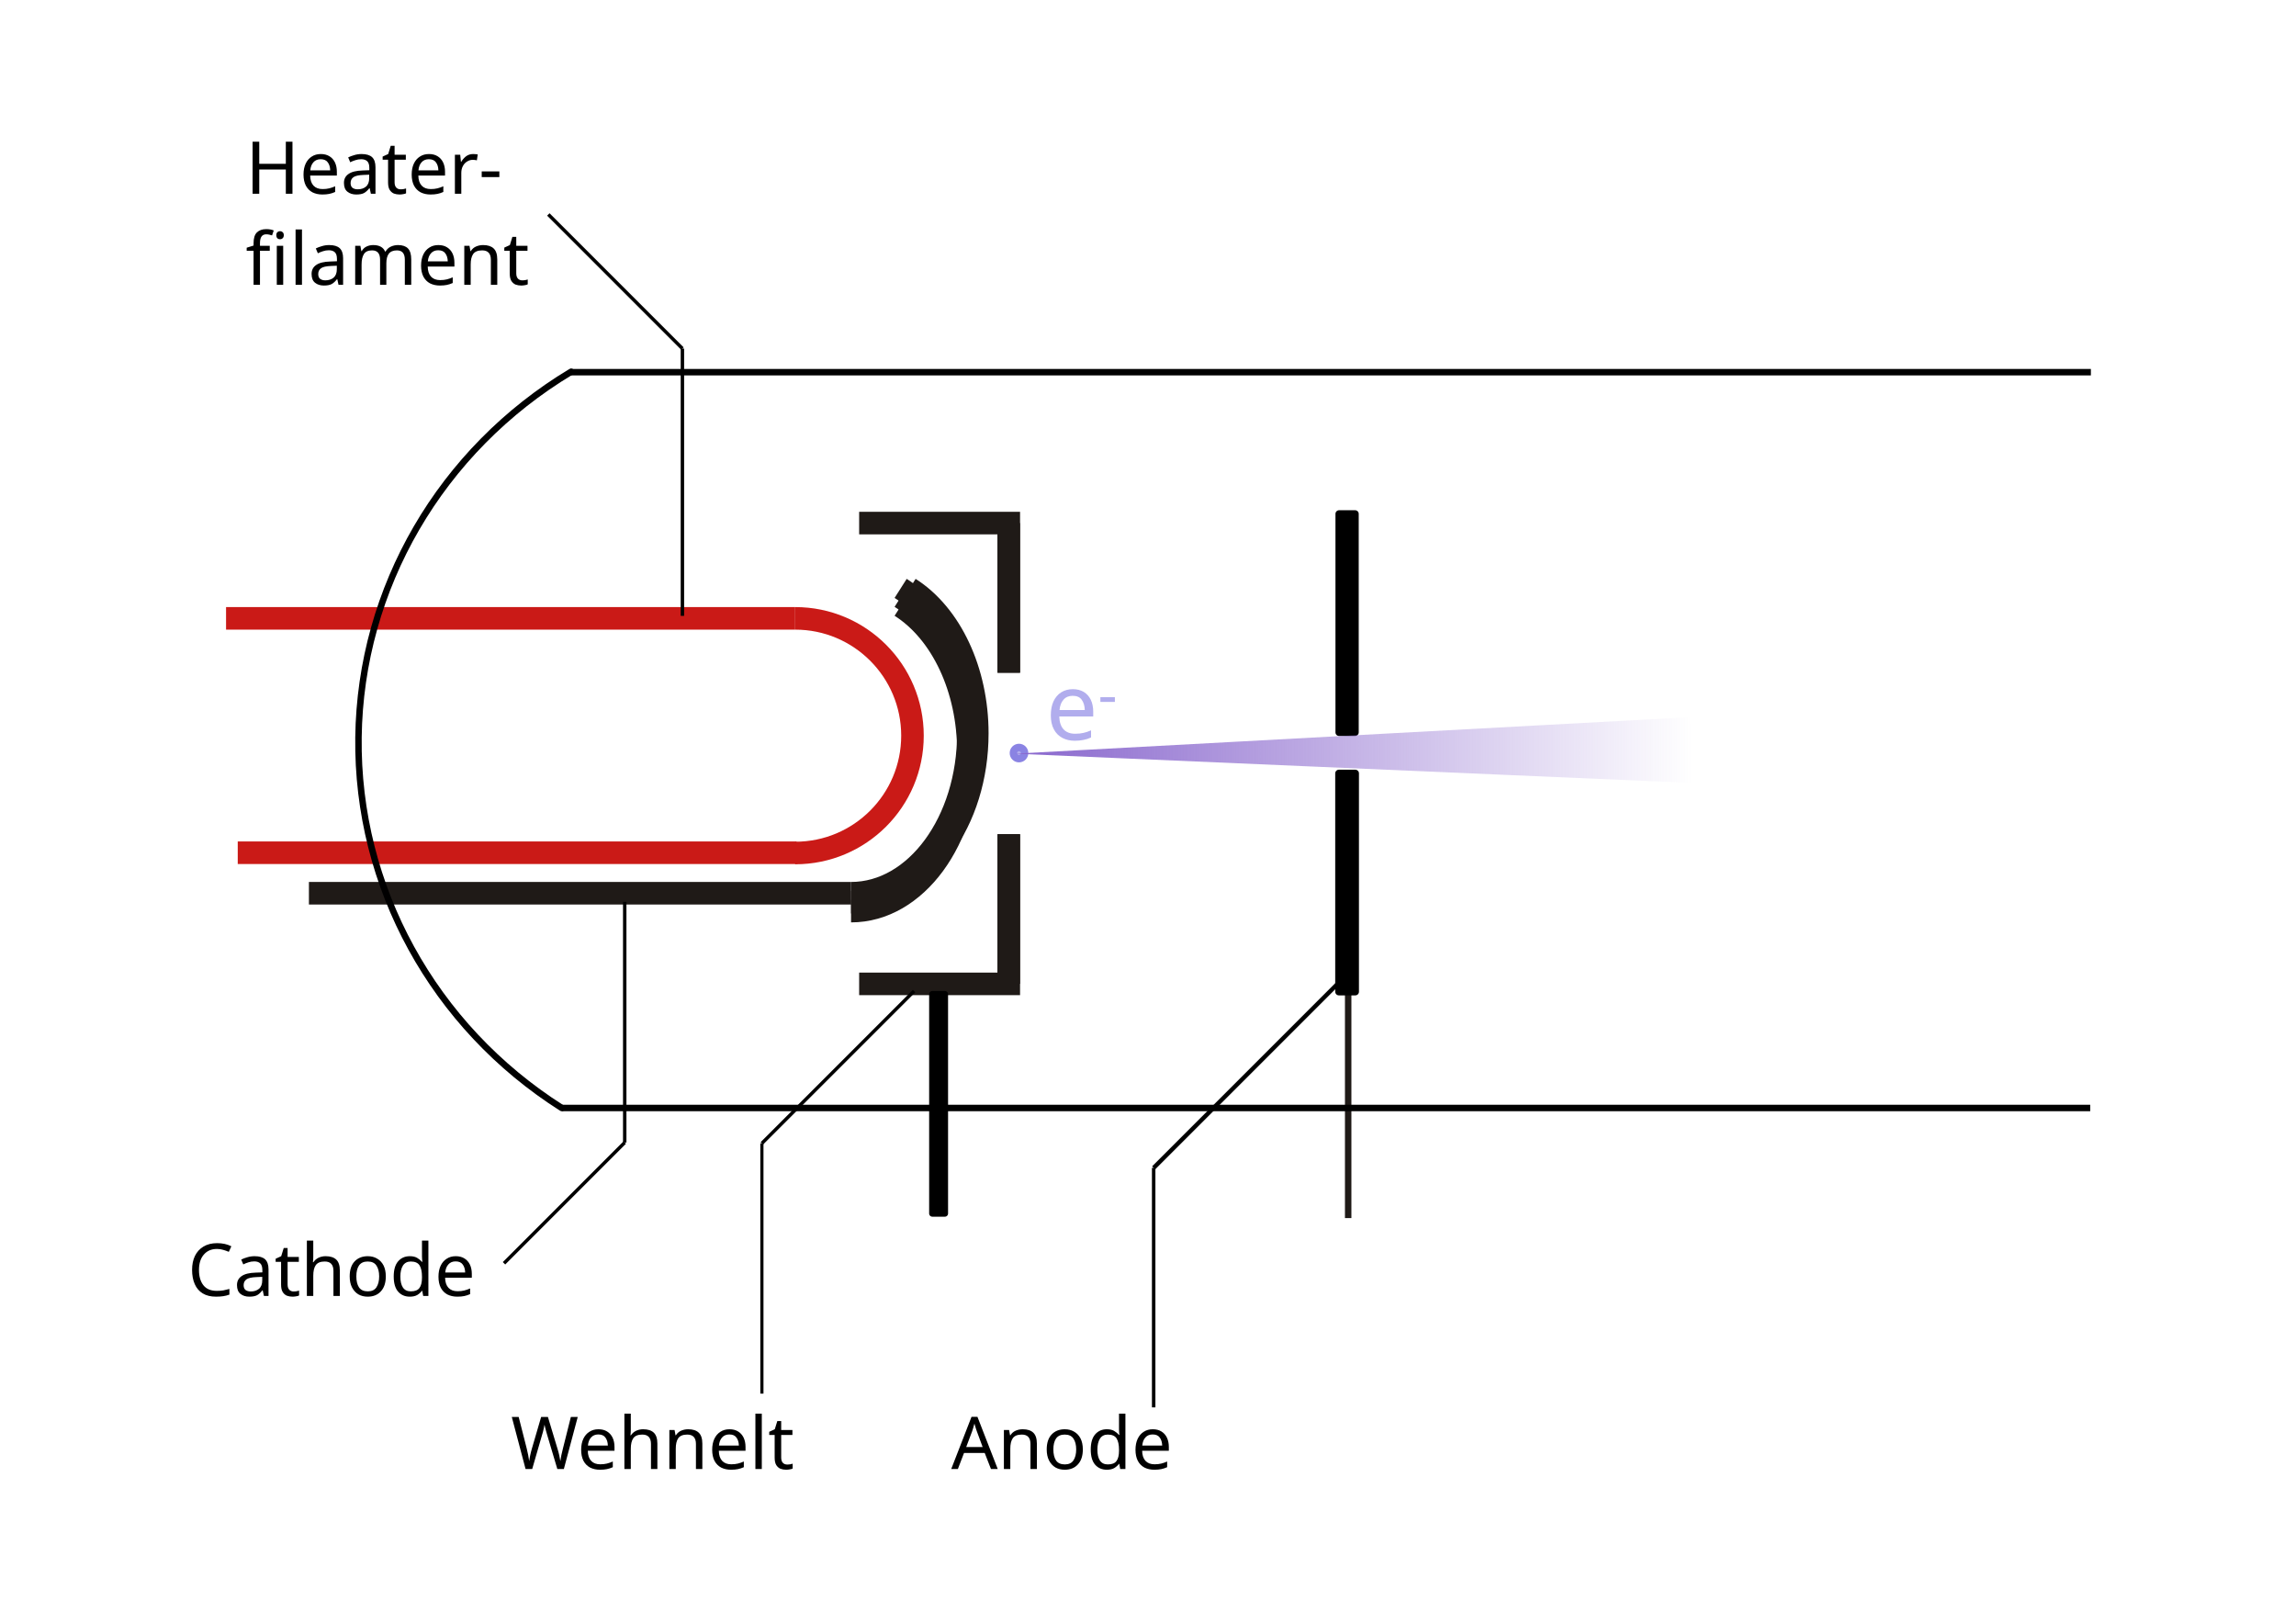
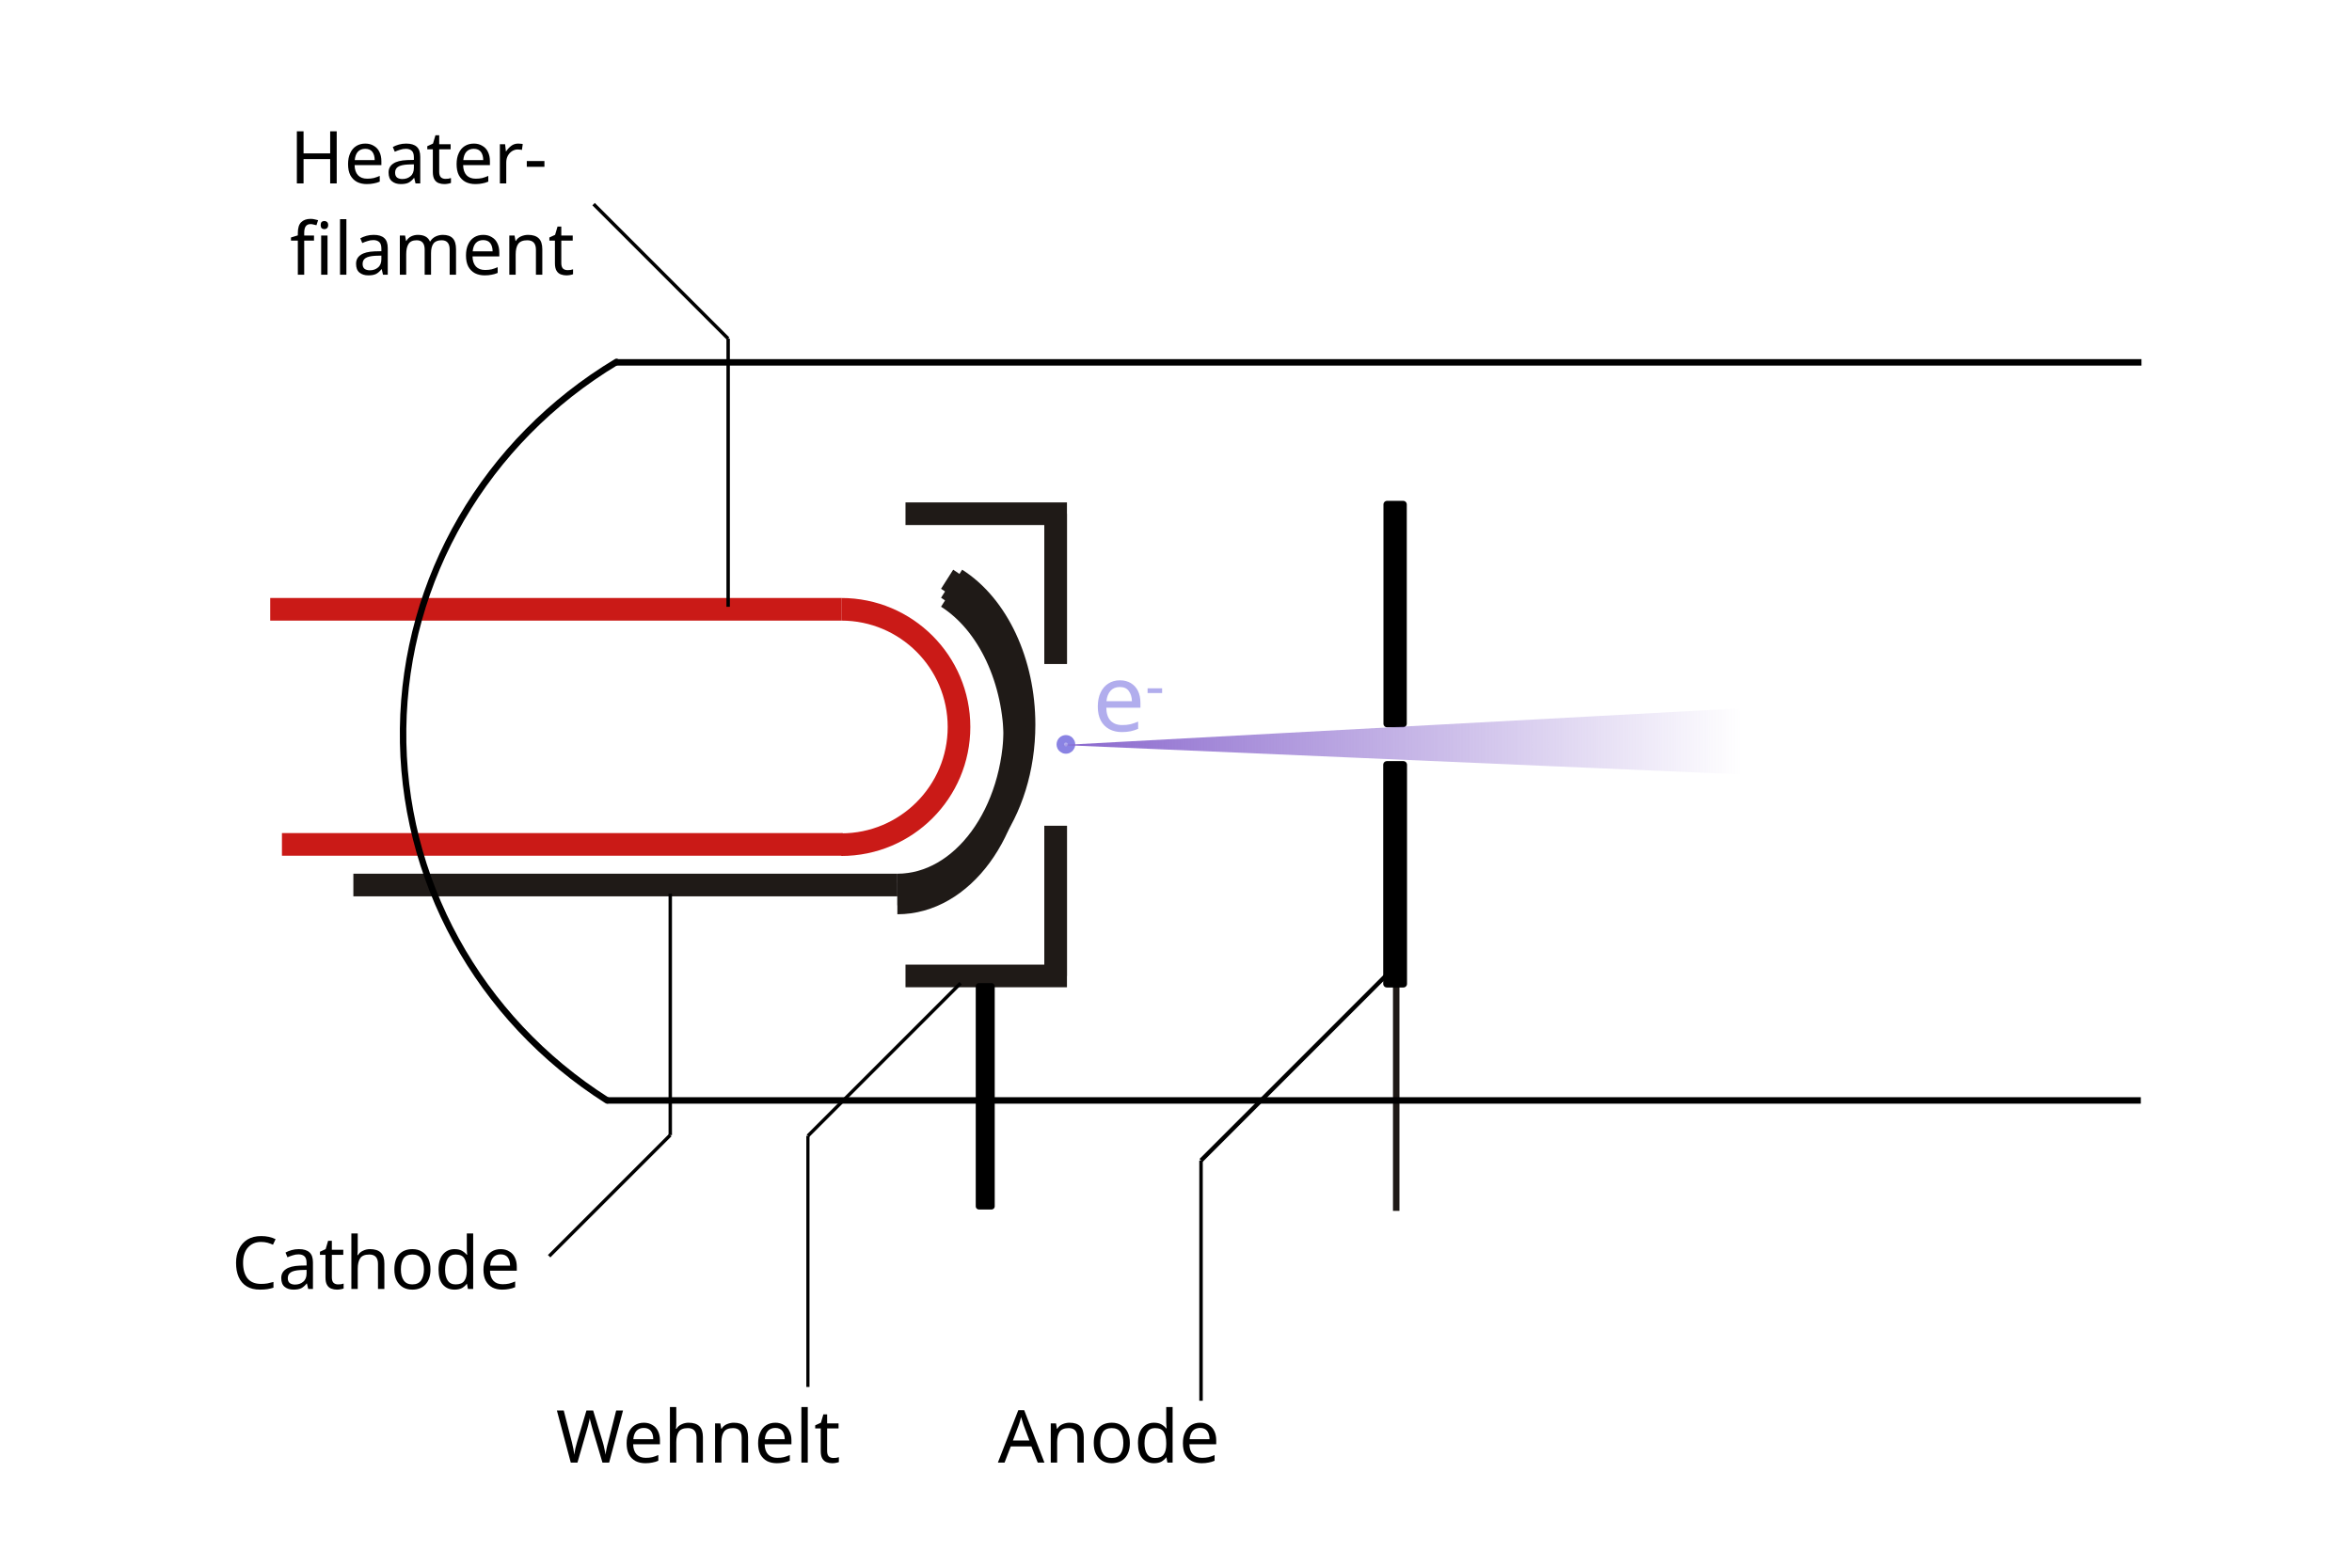
- <svg xmlns="http://www.w3.org/2000/svg" xmlns:xlink="http://www.w3.org/1999/xlink" width="297mm" height="210mm" viewBox="0 0 297 210" version="1.1" id="svg8">
+ <svg xmlns="http://www.w3.org/2000/svg" xmlns:xlink="http://www.w3.org/1999/xlink" width="225mm" height="150mm" viewBox="0 0 225 150" version="1.1" id="svg8">
  <defs id="defs2">
    <linearGradient id="linearGradient6136">
      <stop id="stop6140" offset="0" style="stop-color:#8967cd;stop-opacity:1;" />
      <stop id="stop6142" offset="1" style="stop-color:#8967cd;stop-opacity:0;" />
    </linearGradient>
    <radialGradient xlink:href="#linearGradient6136" id="radialGradient6138" cx="544.087" cy="322.556" fx="544.087" fy="322.556" r="173.013" gradientTransform="matrix(1,0,0,1.152209,0,-49.096)" gradientUnits="userSpaceOnUse" />
    <radialGradient xlink:href="#linearGradient6136" id="radialGradient6170" gradientUnits="userSpaceOnUse" gradientTransform="matrix(1,0,0,1.152209,0,-49.096)" cx="544.087" cy="322.556" fx="544.087" fy="322.556" r="173.013" />
    <radialGradient xlink:href="#linearGradient6136" id="radialGradient6172" gradientUnits="userSpaceOnUse" gradientTransform="matrix(1,0,0,1.152209,0,-49.096)" cx="544.087" cy="322.556" fx="544.087" fy="322.556" r="173.013" />
    <radialGradient xlink:href="#linearGradient6136" id="radialGradient6174" gradientUnits="userSpaceOnUse" gradientTransform="matrix(1,0,0,1.152209,0,-49.096)" cx="544.087" cy="322.556" fx="544.087" fy="322.556" r="173.013" />
    <radialGradient xlink:href="#linearGradient6136" id="radialGradient6176" gradientUnits="userSpaceOnUse" gradientTransform="matrix(1,0,0,1.152209,0,-49.096)" cx="544.087" cy="322.556" fx="544.087" fy="322.556" r="173.013" />
    <radialGradient xlink:href="#linearGradient6136" id="radialGradient6178" gradientUnits="userSpaceOnUse" gradientTransform="matrix(1,0,0,1.152209,0,-49.096)" cx="544.087" cy="322.556" fx="544.087" fy="322.556" r="173.013" />
    <radialGradient xlink:href="#linearGradient6136" id="radialGradient6180" gradientUnits="userSpaceOnUse" gradientTransform="matrix(1,0,0,1.152209,0,-49.096)" cx="544.087" cy="322.556" fx="544.087" fy="322.556" r="173.013" />
    <radialGradient xlink:href="#linearGradient6136" id="radialGradient6182" gradientUnits="userSpaceOnUse" gradientTransform="matrix(1,0,0,1.152209,0,-49.096)" cx="544.087" cy="322.556" fx="544.087" fy="322.556" r="173.013" />
    <linearGradient xlink:href="#linearGradient6136" id="linearGradient6186" x1="380.577" y1="261.885" x2="721.517" y2="261.885" gradientUnits="userSpaceOnUse" gradientTransform="translate(15.45841,-0.4294002)" />
    <radialGradient xlink:href="#linearGradient6136" id="radialGradient6295" gradientUnits="userSpaceOnUse" gradientTransform="matrix(1,0,0,1.152209,0,-49.096)" cx="544.087" cy="322.556" fx="544.087" fy="322.556" r="173.013" />
  </defs>
-   <g id="layer1" transform="translate(0,-87)">
-     <path class="fil0 str0" d="m 102.86,197.322 c 8.379,0 15.174,-6.795 15.174,-15.174 0,-8.379 -6.795,-15.174 -15.174,-15.174" id="path9-1" style="clip-rule:evenodd;fill:none;fill-rule:evenodd;stroke:#ca1a17;stroke-width:2.917;stroke-opacity:1;image-rendering:optimizeQuality;shape-rendering:geometricPrecision;text-rendering:geometricPrecision" />
-     <line class="fil0 str0" x1="103.047" y1="197.288" x2="30.753" y2="197.288" id="line11-6" style="clip-rule:evenodd;fill:none;fill-rule:evenodd;stroke:#ca1a17;stroke-width:2.919;stroke-miterlimit:4;stroke-dasharray:none;stroke-opacity:1;image-rendering:optimizeQuality;shape-rendering:geometricPrecision;text-rendering:geometricPrecision" />
-     <line class="fil0 str0" x1="102.86" y1="166.974" x2="29.242" y2="166.974" id="line13-5" style="clip-rule:evenodd;fill:#e1009e;fill-opacity:1;fill-rule:evenodd;stroke:#ca1a17;stroke-width:2.919;stroke-miterlimit:4;stroke-dasharray:none;stroke-opacity:1;image-rendering:optimizeQuality;shape-rendering:geometricPrecision;text-rendering:geometricPrecision" />
-     <path class="fil0 str0" d="m 110.089,202.526 c 8.379,0 15.174,-9.261 15.174,-20.682 0,-8.037 -3.418,-15.349 -8.76,-18.745" id="path15-6" style="clip-rule:evenodd;fill:none;fill-rule:evenodd;stroke:#1f1a17;stroke-width:2.917;image-rendering:optimizeQuality;shape-rendering:geometricPrecision;text-rendering:geometricPrecision" />
-     <path class="fil0 str0" d="m 111.245,202.526 c 8.379,0 15.174,-9.261 15.174,-20.682 0,-8.037 -3.418,-15.349 -8.76,-18.745" id="path17-0" style="clip-rule:evenodd;fill:none;fill-rule:evenodd;stroke:#1f1a17;stroke-width:2.917;image-rendering:optimizeQuality;shape-rendering:geometricPrecision;text-rendering:geometricPrecision" />
-     <line class="fil0 str0" x1="110.089" y1="202.526" x2="39.959" y2="202.526" id="line19-5" style="clip-rule:evenodd;fill:none;fill-rule:evenodd;stroke:#1f1a17;stroke-width:2.919;stroke-miterlimit:4;stroke-dasharray:none;image-rendering:optimizeQuality;shape-rendering:geometricPrecision;text-rendering:geometricPrecision" />
-     <path class="fil0 str0" d="m 110.089,203.682 c 8.379,0 15.174,-9.262 15.174,-20.682 0,-8.037 -3.418,-15.349 -8.76,-18.746" id="path21-0" style="clip-rule:evenodd;fill:none;fill-rule:evenodd;stroke:#1f1a17;stroke-width:2.917;image-rendering:optimizeQuality;shape-rendering:geometricPrecision;text-rendering:geometricPrecision" />
-     <path class="fil0 str0" d="m 110.089,204.838 c 8.379,0 15.174,-9.262 15.174,-20.682 0,-8.037 -3.418,-15.349 -8.76,-18.745" id="path23-2" style="clip-rule:evenodd;fill:none;fill-rule:evenodd;stroke:#1f1a17;stroke-width:2.917;image-rendering:optimizeQuality;shape-rendering:geometricPrecision;text-rendering:geometricPrecision" />
-     <line class="fil0 str0" x1="174.394" y1="244.54" x2="174.394" y2="209.955" id="line59-2" style="clip-rule:evenodd;fill:none;fill-rule:evenodd;stroke:#1f1a17;stroke-width:0.834;stroke-miterlimit:4;stroke-dasharray:none;image-rendering:optimizeQuality;shape-rendering:geometricPrecision;text-rendering:geometricPrecision" />
-     <polyline class="fil0 str0" points="18.907,26.806 18.907,31.915 13.799,31.915 " id="polyline61-4" transform="matrix(3.789213,0,0,3.789213,58.84834,93.31571)" style="clip-rule:evenodd;fill:none;fill-rule:evenodd;stroke:#1f1a17;stroke-width:0.77;image-rendering:optimizeQuality;shape-rendering:geometricPrecision;text-rendering:geometricPrecision" />
-     <line class="fil0 str0" x1="130.49" y1="214.247" x2="130.49" y2="194.891" id="line63-1" style="clip-rule:evenodd;fill:none;fill-rule:evenodd;stroke:#1f1a17;stroke-width:2.917;image-rendering:optimizeQuality;shape-rendering:geometricPrecision;text-rendering:geometricPrecision" />
-     <polyline class="fil0 str0" points="18.907,21.524 18.907,16.416 13.799,16.416 " id="polyline65-2" transform="matrix(3.789213,0,0,3.789213,58.84834,92.44835)" style="clip-rule:evenodd;fill:none;fill-rule:evenodd;stroke:#1f1a17;stroke-width:0.77;image-rendering:optimizeQuality;shape-rendering:geometricPrecision;text-rendering:geometricPrecision" />
-     <line class="fil0 str0" x1="130.49" y1="154.65" x2="130.49" y2="174.007" id="line67-2" style="clip-rule:evenodd;fill:none;fill-rule:evenodd;stroke:#1f1a17;stroke-width:2.917;image-rendering:optimizeQuality;shape-rendering:geometricPrecision;text-rendering:geometricPrecision" />
-     <rect style="opacity:1;fill:#000000;fill-opacity:1;stroke:#000000;stroke-width:0.931;stroke-linecap:round;stroke-linejoin:round;stroke-miterlimit:4;stroke-dasharray:none;stroke-dashoffset:0;stroke-opacity:1" id="rect4608" width="2.077" height="28.267" x="173.215" y="153.456" />
-     <rect style="opacity:1;fill:#000000;fill-opacity:1;stroke:#000000;stroke-width:0.942;stroke-linecap:round;stroke-linejoin:round;stroke-miterlimit:4;stroke-dasharray:none;stroke-dashoffset:0;stroke-opacity:1" id="rect4608-9" width="2.128" height="28.247" x="173.189" y="187.019" />
-     <ellipse style="opacity:1;fill:#8a83e3;fill-opacity:0.663;stroke:#8a83e3;stroke-width:1.448;stroke-linecap:round;stroke-linejoin:round;stroke-miterlimit:4;stroke-dasharray:none;stroke-dashoffset:0;stroke-opacity:1" id="path4647" cx="131.812" cy="184.395" rx="0.481" ry="0.481" />
-     <text xml:space="preserve" style="font-style:normal;font-weight:normal;font-size:11.98px;line-height:1.25;font-family:sans-serif;letter-spacing:0px;word-spacing:0px;fill:#8a83e3;fill-opacity:0.663;stroke:none;stroke-width:0.3;stroke-opacity:0.663" x="135.272" y="182.678" id="text4557">
-       <tspan id="tspan4555" x="135.272" y="182.678" style="fill:#8a83e3;fill-opacity:0.663;stroke:none;stroke-width:0.3;stroke-opacity:0.663">e<tspan style="font-size:7.787px;baseline-shift:super;fill:#8a83e3;fill-opacity:0.663;stroke:none;stroke-width:0.3;stroke-opacity:0.663" id="tspan4559">-</tspan>
+   <g id="layer1" transform="translate(0,-147)">
+     <path class="fil0 str0" d="m 80.482,227.819 c 6.218,0 11.26,-5.042 11.26,-11.26 0,-6.218 -5.042,-11.26 -11.26,-11.26" id="path9-1" style="clip-rule:evenodd;fill:none;fill-rule:evenodd;stroke:#ca1a17;stroke-width:2.164;stroke-opacity:1;image-rendering:optimizeQuality;shape-rendering:geometricPrecision;text-rendering:geometricPrecision" />
+     <line class="fil0 str0" x1="80.621" y1="227.794" x2="26.972" y2="227.794" id="line11-6" style="clip-rule:evenodd;fill:none;fill-rule:evenodd;stroke:#ca1a17;stroke-width:2.166;stroke-miterlimit:4;stroke-dasharray:none;stroke-opacity:1;image-rendering:optimizeQuality;shape-rendering:geometricPrecision;text-rendering:geometricPrecision" />
+     <line class="fil0 str0" x1="80.482" y1="205.299" x2="25.85" y2="205.299" id="line13-5" style="clip-rule:evenodd;fill:#e1009e;fill-opacity:1;fill-rule:evenodd;stroke:#ca1a17;stroke-width:2.166;stroke-miterlimit:4;stroke-dasharray:none;stroke-opacity:1;image-rendering:optimizeQuality;shape-rendering:geometricPrecision;text-rendering:geometricPrecision" />
+     <path class="fil0 str0" d="m 85.846,231.681 c 6.218,0 11.26,-6.873 11.26,-15.348 0,-5.964 -2.536,-11.391 -6.501,-13.911" id="path15-6" style="clip-rule:evenodd;fill:none;fill-rule:evenodd;stroke:#1f1a17;stroke-width:2.164;image-rendering:optimizeQuality;shape-rendering:geometricPrecision;text-rendering:geometricPrecision" />
+     <path class="fil0 str0" d="m 86.704,231.681 c 6.218,0 11.26,-6.873 11.26,-15.348 0,-5.964 -2.536,-11.391 -6.501,-13.911" id="path17-0" style="clip-rule:evenodd;fill:none;fill-rule:evenodd;stroke:#1f1a17;stroke-width:2.164;image-rendering:optimizeQuality;shape-rendering:geometricPrecision;text-rendering:geometricPrecision" />
+     <line class="fil0 str0" x1="85.847" y1="231.681" x2="33.804" y2="231.681" id="line19-5" style="clip-rule:evenodd;fill:none;fill-rule:evenodd;stroke:#1f1a17;stroke-width:2.166;stroke-miterlimit:4;stroke-dasharray:none;image-rendering:optimizeQuality;shape-rendering:geometricPrecision;text-rendering:geometricPrecision" />
+     <path class="fil0 str0" d="m 85.846,232.539 c 6.218,0 11.26,-6.873 11.26,-15.348 0,-5.964 -2.536,-11.391 -6.501,-13.911" id="path21-0" style="clip-rule:evenodd;fill:none;fill-rule:evenodd;stroke:#1f1a17;stroke-width:2.164;image-rendering:optimizeQuality;shape-rendering:geometricPrecision;text-rendering:geometricPrecision" />
+     <path class="fil0 str0" d="m 85.846,233.397 c 6.218,0 11.26,-6.873 11.26,-15.348 0,-5.964 -2.536,-11.391 -6.501,-13.911" id="path23-2" style="clip-rule:evenodd;fill:none;fill-rule:evenodd;stroke:#1f1a17;stroke-width:2.164;image-rendering:optimizeQuality;shape-rendering:geometricPrecision;text-rendering:geometricPrecision" />
+     <line class="fil0 str0" x1="133.566" y1="262.86" x2="133.566" y2="237.194" id="line59-2" style="clip-rule:evenodd;fill:none;fill-rule:evenodd;stroke:#1f1a17;stroke-width:0.619;stroke-miterlimit:4;stroke-dasharray:none;image-rendering:optimizeQuality;shape-rendering:geometricPrecision;text-rendering:geometricPrecision" />
+     <polyline class="fil0 str0" points="18.907,26.806 18.907,31.915 13.799,31.915 " id="polyline61-4" transform="matrix(2.811945,0,0,2.811945,47.82099,150.6372)" style="clip-rule:evenodd;fill:none;fill-rule:evenodd;stroke:#1f1a17;stroke-width:0.77;image-rendering:optimizeQuality;shape-rendering:geometricPrecision;text-rendering:geometricPrecision" />
+     <line class="fil0 str0" x1="100.986" y1="240.379" x2="100.986" y2="226.015" id="line63-1" style="clip-rule:evenodd;fill:none;fill-rule:evenodd;stroke:#1f1a17;stroke-width:2.164;image-rendering:optimizeQuality;shape-rendering:geometricPrecision;text-rendering:geometricPrecision" />
+     <polyline class="fil0 str0" points="18.907,21.524 18.907,16.416 13.799,16.416 " id="polyline65-2" transform="matrix(2.811945,0,0,2.811945,47.82099,149.9936)" style="clip-rule:evenodd;fill:none;fill-rule:evenodd;stroke:#1f1a17;stroke-width:0.77;image-rendering:optimizeQuality;shape-rendering:geometricPrecision;text-rendering:geometricPrecision" />
+     <line class="fil0 str0" x1="100.986" y1="196.153" x2="100.986" y2="210.517" id="line67-2" style="clip-rule:evenodd;fill:none;fill-rule:evenodd;stroke:#1f1a17;stroke-width:2.164;image-rendering:optimizeQuality;shape-rendering:geometricPrecision;text-rendering:geometricPrecision" />
+     <rect style="opacity:1;fill:#000000;fill-opacity:1;stroke:#000000;stroke-width:0.691;stroke-linecap:round;stroke-linejoin:round;stroke-miterlimit:4;stroke-dasharray:none;stroke-dashoffset:0;stroke-opacity:1" id="rect4608" width="1.541" height="20.977" x="132.691" y="195.267" />
+     <rect style="opacity:1;fill:#000000;fill-opacity:1;stroke:#000000;stroke-width:0.699;stroke-linecap:round;stroke-linejoin:round;stroke-miterlimit:4;stroke-dasharray:none;stroke-dashoffset:0;stroke-opacity:1" id="rect4608-9" width="1.579" height="20.962" x="132.672" y="220.174" />
+     <ellipse style="opacity:1;fill:#8a83e3;fill-opacity:0.663;stroke:#8a83e3;stroke-width:1.074;stroke-linecap:round;stroke-linejoin:round;stroke-miterlimit:4;stroke-dasharray:none;stroke-dashoffset:0;stroke-opacity:1" id="path4647" cx="101.967" cy="218.226" rx="0.357" ry="0.357" />
+     <text xml:space="preserve" style="font-style:normal;font-weight:normal;font-size:8.89px;line-height:1.25;font-family:sans-serif;letter-spacing:0px;word-spacing:0px;fill:#8a83e3;fill-opacity:0.663;stroke:none;stroke-width:0.222;stroke-opacity:0.663" x="104.534" y="216.952" id="text4557">
+       <tspan id="tspan4555" x="104.534" y="216.952" style="fill:#8a83e3;fill-opacity:0.663;stroke:none;stroke-width:0.222;stroke-opacity:0.663">e<tspan style="font-size:5.779px;baseline-shift:super;fill:#8a83e3;fill-opacity:0.663;stroke:none;stroke-width:0.222;stroke-opacity:0.663" id="tspan4559">-</tspan>
      </tspan>
    </text>
-     <g id="g4585" style="stroke:#000000;stroke-width:0.5;stroke-miterlimit:4;stroke-dasharray:none;stroke-opacity:1" transform="matrix(1.667958,0,0,1.667958,5.953122,-129.5618)">
+     <g id="g4585" style="stroke:#000000;stroke-width:0.5;stroke-miterlimit:4;stroke-dasharray:none;stroke-opacity:1" transform="matrix(1.237779,0,0,1.237779,8.567865,-14.75842)">
      <path id="path4561" d="M 40.665,158.696 H 158.585" style="fill:none;stroke:#000000;stroke-width:0.5;stroke-linecap:butt;stroke-linejoin:miter;stroke-miterlimit:4;stroke-dasharray:none;stroke-opacity:1" />
      <path id="path4561-6" d="M 40,215.75 H 158.534" style="fill:none;stroke:#000000;stroke-width:0.5;stroke-linecap:butt;stroke-linejoin:miter;stroke-miterlimit:4;stroke-dasharray:none;stroke-opacity:1" />
      <path d="M 40,215.75 A 34.745,33.808 0 0 1 24.232,187.013 34.745,33.808 0 0 1 40.722,158.662" id="path4578" style="opacity:1;fill:none;fill-opacity:1;stroke:#000000;stroke-width:0.5;stroke-linecap:round;stroke-linejoin:round;stroke-miterlimit:4;stroke-dasharray:none;stroke-dashoffset:0;stroke-opacity:1" />
    </g>
-     <g id="g1558" transform="matrix(0.2569363,0,0,0.2569363,29.51979,116.8268)" style="fill:url(#radialGradient6295);fill-opacity:1;stroke:none;stroke-width:0.974;stroke-miterlimit:4;stroke-dasharray:none">
+     <g id="g1558" transform="matrix(0.1906704,0,0,0.1906704,26.05651,168.0846)" style="fill:url(#radialGradient6295);fill-opacity:1;stroke:none;stroke-width:0.974;stroke-miterlimit:4;stroke-dasharray:none">
      <path style="fill:url(#radialGradient6170);fill-opacity:1;stroke:none;stroke-width:0.974;stroke-linecap:square;stroke-linejoin:miter;stroke-miterlimit:4;stroke-dasharray:none;stroke-opacity:1" d="m 441,521.417 v -56" id="path1510" />
      <path style="fill:url(#radialGradient6172);fill-opacity:1;stroke:none;stroke-width:0.974;stroke-linecap:square;stroke-linejoin:miter;stroke-miterlimit:4;stroke-dasharray:none;stroke-opacity:1" d="m 434,507.417 v -28" id="path1512" />
      <path style="fill:url(#radialGradient6174);fill-opacity:1;stroke:none;stroke-width:0.974;stroke-linecap:round;stroke-linejoin:miter;stroke-miterlimit:4;stroke-dasharray:none;stroke-opacity:1" d="M 455,493.417 H 441" id="path1514" />
      <path style="fill:url(#radialGradient6176);fill-opacity:1;stroke:none;stroke-width:0.974;stroke-linecap:round;stroke-linejoin:miter;stroke-miterlimit:4;stroke-dasharray:none;stroke-opacity:1" d="M 434,493.417 H 399" id="path1516" />
      <path id="path1518" d="m 455,519.667 v -10.5" style="fill:url(#radialGradient6178);fill-opacity:1;stroke:none;stroke-width:0.974;stroke-linecap:butt;stroke-linejoin:miter;stroke-miterlimit:4;stroke-dasharray:none;stroke-opacity:1" />
      <path id="path1520" d="m 449.75,514.417 h 10.5" style="fill:url(#radialGradient6180);fill-opacity:1;stroke:none;stroke-width:0.974;stroke-linecap:butt;stroke-linejoin:miter;stroke-miterlimit:4;stroke-dasharray:none;stroke-opacity:1" />
      <text xml:space="preserve" style="font-style:normal;font-weight:normal;font-size:29.866px;line-height:1.25;font-family:sans-serif;letter-spacing:0px;word-spacing:0px;fill:url(#radialGradient6182);fill-opacity:1;stroke:none;stroke-width:0.974;stroke-miterlimit:4;stroke-dasharray:none" x="311.239" y="690.842" id="text4662" transform="scale(1.326804,0.753691)">
        <tspan id="tspan4660" x="311.239" y="690.842" style="fill:url(#radialGradient6182);fill-opacity:1;stroke:none;stroke-width:0.974;stroke-miterlimit:4;stroke-dasharray:none">-</tspan>
      </text>
      <path style="opacity:1;fill:url(#linearGradient6186);fill-opacity:1;stroke:none;stroke-width:0.974;stroke-linecap:round;stroke-linejoin:round;stroke-miterlimit:4;stroke-dasharray:none;stroke-dashoffset:0;stroke-opacity:0.663" id="path4680" d="m 735.678,244.924 a 340.94,210.713 0 0 1 0.467,33.063 L 396.035,263.289 Z" />
    </g>
-     <text xml:space="preserve" style="font-style:normal;font-weight:normal;font-size:9.415px;line-height:1.25;font-family:sans-serif;letter-spacing:0px;word-spacing:0px;fill:#000000;fill-opacity:1;stroke:none;stroke-width:0.441" x="66.093" y="276.991" id="text6190">
-       <tspan id="tspan6188" x="66.093" y="276.991" style="font-size:9.415px;stroke-width:0.441">Wehnelt</tspan>
+     <text xml:space="preserve" style="font-style:normal;font-weight:normal;font-size:6.987px;line-height:1.25;font-family:sans-serif;letter-spacing:0px;word-spacing:0px;fill:#000000;fill-opacity:1;stroke:none;stroke-width:0.327" x="53.197" y="286.942" id="text6190">
+       <tspan id="tspan6188" x="53.197" y="286.942" style="font-size:6.987px;stroke-width:0.327">Wehnelt</tspan>
    </text>
-     <path style="fill:none;stroke:#000000;stroke-width:0.408;stroke-linecap:butt;stroke-linejoin:miter;stroke-miterlimit:4;stroke-dasharray:none;stroke-opacity:1" d="m 98.556,234.866 v 32.376" id="path6192" />
-     <path style="fill:none;stroke:#000000;stroke-width:0.442;stroke-linecap:butt;stroke-linejoin:miter;stroke-miterlimit:4;stroke-dasharray:none;stroke-opacity:1" d="M 88.273,166.652 V 132.08" id="path6194" />
-     <path style="fill:none;stroke:#000000;stroke-width:0.442;stroke-linecap:butt;stroke-linejoin:miter;stroke-miterlimit:4;stroke-dasharray:none;stroke-opacity:1" d="M 98.556,234.866 118.242,215.18" id="path6196" />
-     <text xml:space="preserve" style="font-style:normal;font-weight:normal;font-size:9.415px;line-height:1.25;font-family:sans-serif;letter-spacing:0px;word-spacing:0px;fill:#000000;fill-opacity:1;stroke:none;stroke-width:0.441" x="31.77" y="112.066" id="text6200">
-       <tspan id="tspan6198" x="31.77" y="112.066" style="font-size:9.415px;stroke-width:0.441">Heater-</tspan>
-       <tspan x="31.77" y="123.835" style="font-size:9.415px;stroke-width:0.441" id="tspan6202">filament</tspan>
+     <path style="fill:none;stroke:#000000;stroke-width:0.303;stroke-linecap:butt;stroke-linejoin:miter;stroke-miterlimit:4;stroke-dasharray:none;stroke-opacity:1" d="m 77.288,255.681 v 24.026" id="path6192" />
+     <path style="fill:none;stroke:#000000;stroke-width:0.328;stroke-linecap:butt;stroke-linejoin:miter;stroke-miterlimit:4;stroke-dasharray:none;stroke-opacity:1" d="M 69.657,205.06 V 179.404" id="path6194" />
+     <path style="fill:none;stroke:#000000;stroke-width:0.328;stroke-linecap:butt;stroke-linejoin:miter;stroke-miterlimit:4;stroke-dasharray:none;stroke-opacity:1" d="M 77.288,255.681 91.896,241.072" id="path6196" />
+     <text xml:space="preserve" style="font-style:normal;font-weight:normal;font-size:6.987px;line-height:1.25;font-family:sans-serif;letter-spacing:0px;word-spacing:0px;fill:#000000;fill-opacity:1;stroke:none;stroke-width:0.327" x="27.726" y="164.552" id="text6200">
+       <tspan id="tspan6198" x="27.726" y="164.552" style="font-size:6.987px;stroke-width:0.327">Heater-</tspan>
+       <tspan x="27.726" y="173.285" style="font-size:6.987px;stroke-width:0.327" id="tspan6202">filament</tspan>
    </text>
-     <path style="fill:none;stroke:#000000;stroke-width:0.442;stroke-linecap:butt;stroke-linejoin:miter;stroke-miterlimit:4;stroke-dasharray:none;stroke-opacity:1" d="M 88.273,132.08 70.929,114.736" id="path6196-0" />
-     <path style="fill:none;stroke:#000000;stroke-width:0.442;stroke-linecap:butt;stroke-linejoin:miter;stroke-miterlimit:4;stroke-dasharray:none;stroke-opacity:1" d="m 80.812,203.641 v 31.128" id="path6194-4" />
-     <path style="fill:none;stroke:#000000;stroke-width:0.442;stroke-linecap:butt;stroke-linejoin:miter;stroke-miterlimit:4;stroke-dasharray:none;stroke-opacity:1" d="M 80.812,234.769 65.196,250.385" id="path6196-0-0" />
-     <text xml:space="preserve" style="font-style:normal;font-weight:normal;font-size:9.415px;line-height:1.25;font-family:sans-serif;letter-spacing:0px;word-spacing:0px;fill:#000000;fill-opacity:1;stroke:none;stroke-width:0.441" x="24.268" y="254.611" id="text6239">
-       <tspan id="tspan6237" x="24.268" y="254.611" style="font-size:9.415px;stroke-width:0.441">Cathode</tspan>
+     <path style="fill:none;stroke:#000000;stroke-width:0.328;stroke-linecap:butt;stroke-linejoin:miter;stroke-miterlimit:4;stroke-dasharray:none;stroke-opacity:1" d="M 69.657,179.404 56.786,166.533" id="path6196-0" />
+     <path style="fill:none;stroke:#000000;stroke-width:0.328;stroke-linecap:butt;stroke-linejoin:miter;stroke-miterlimit:4;stroke-dasharray:none;stroke-opacity:1" d="m 64.12,232.508 v 23.1" id="path6194-4" />
+     <path style="fill:none;stroke:#000000;stroke-width:0.328;stroke-linecap:butt;stroke-linejoin:miter;stroke-miterlimit:4;stroke-dasharray:none;stroke-opacity:1" d="M 64.12,255.608 52.531,267.197" id="path6196-0-0" />
+     <text xml:space="preserve" style="font-style:normal;font-weight:normal;font-size:6.987px;line-height:1.25;font-family:sans-serif;letter-spacing:0px;word-spacing:0px;fill:#000000;fill-opacity:1;stroke:none;stroke-width:0.327" x="22.159" y="270.333" id="text6239">
+       <tspan id="tspan6237" x="22.159" y="270.333" style="font-size:6.987px;stroke-width:0.327">Cathode</tspan>
    </text>
-     <path style="fill:none;stroke:#000000;stroke-width:0.448;stroke-linecap:butt;stroke-linejoin:miter;stroke-miterlimit:4;stroke-dasharray:none;stroke-opacity:1" d="m 149.233,238.04 v 30.982" id="path6192-9" />
-     <path style="fill:none;stroke:#000000;stroke-width:0.556;stroke-linecap:butt;stroke-linejoin:miter;stroke-miterlimit:4;stroke-dasharray:none;stroke-opacity:1" d="M 149.233,238.04 174.017,213.256" id="path6196-1" />
-     <text xml:space="preserve" style="font-style:normal;font-weight:normal;font-size:9.415px;line-height:1.25;font-family:sans-serif;letter-spacing:0px;word-spacing:0px;fill:#000000;fill-opacity:1;stroke:none;stroke-width:0.441" x="123.046" y="276.991" id="text6261">
-       <tspan id="tspan6259" x="123.046" y="276.991" style="font-size:9.415px;stroke-width:0.441">Anode</tspan>
+     <path style="fill:none;stroke:#000000;stroke-width:0.332;stroke-linecap:butt;stroke-linejoin:miter;stroke-miterlimit:4;stroke-dasharray:none;stroke-opacity:1" d="m 114.895,258.036 v 22.991" id="path6192-9" />
+     <path style="fill:none;stroke:#000000;stroke-width:0.413;stroke-linecap:butt;stroke-linejoin:miter;stroke-miterlimit:4;stroke-dasharray:none;stroke-opacity:1" d="m 114.895,258.036 18.392,-18.392" id="path6196-1" />
+     <text xml:space="preserve" style="font-style:normal;font-weight:normal;font-size:6.987px;line-height:1.25;font-family:sans-serif;letter-spacing:0px;word-spacing:0px;fill:#000000;fill-opacity:1;stroke:none;stroke-width:0.327" x="95.462" y="286.942" id="text6261">
+       <tspan id="tspan6259" x="95.462" y="286.942" style="font-size:6.987px;stroke-width:0.327">Anode</tspan>
    </text>
-     <rect style="opacity:1;fill:#000000;fill-opacity:1;stroke:#000000;stroke-width:0.825;stroke-linecap:round;stroke-linejoin:round;stroke-miterlimit:4;stroke-dasharray:none;stroke-dashoffset:0;stroke-opacity:1" id="rect4608-9-2" width="1.622" height="28.365" x="120.603" y="215.583" />
+     <rect style="opacity:1;fill:#000000;fill-opacity:1;stroke:#000000;stroke-width:0.612;stroke-linecap:round;stroke-linejoin:round;stroke-miterlimit:4;stroke-dasharray:none;stroke-dashoffset:0;stroke-opacity:1" id="rect4608-9-2" width="1.204" height="21.049" x="93.649" y="241.371" />
  </g>
</svg>
